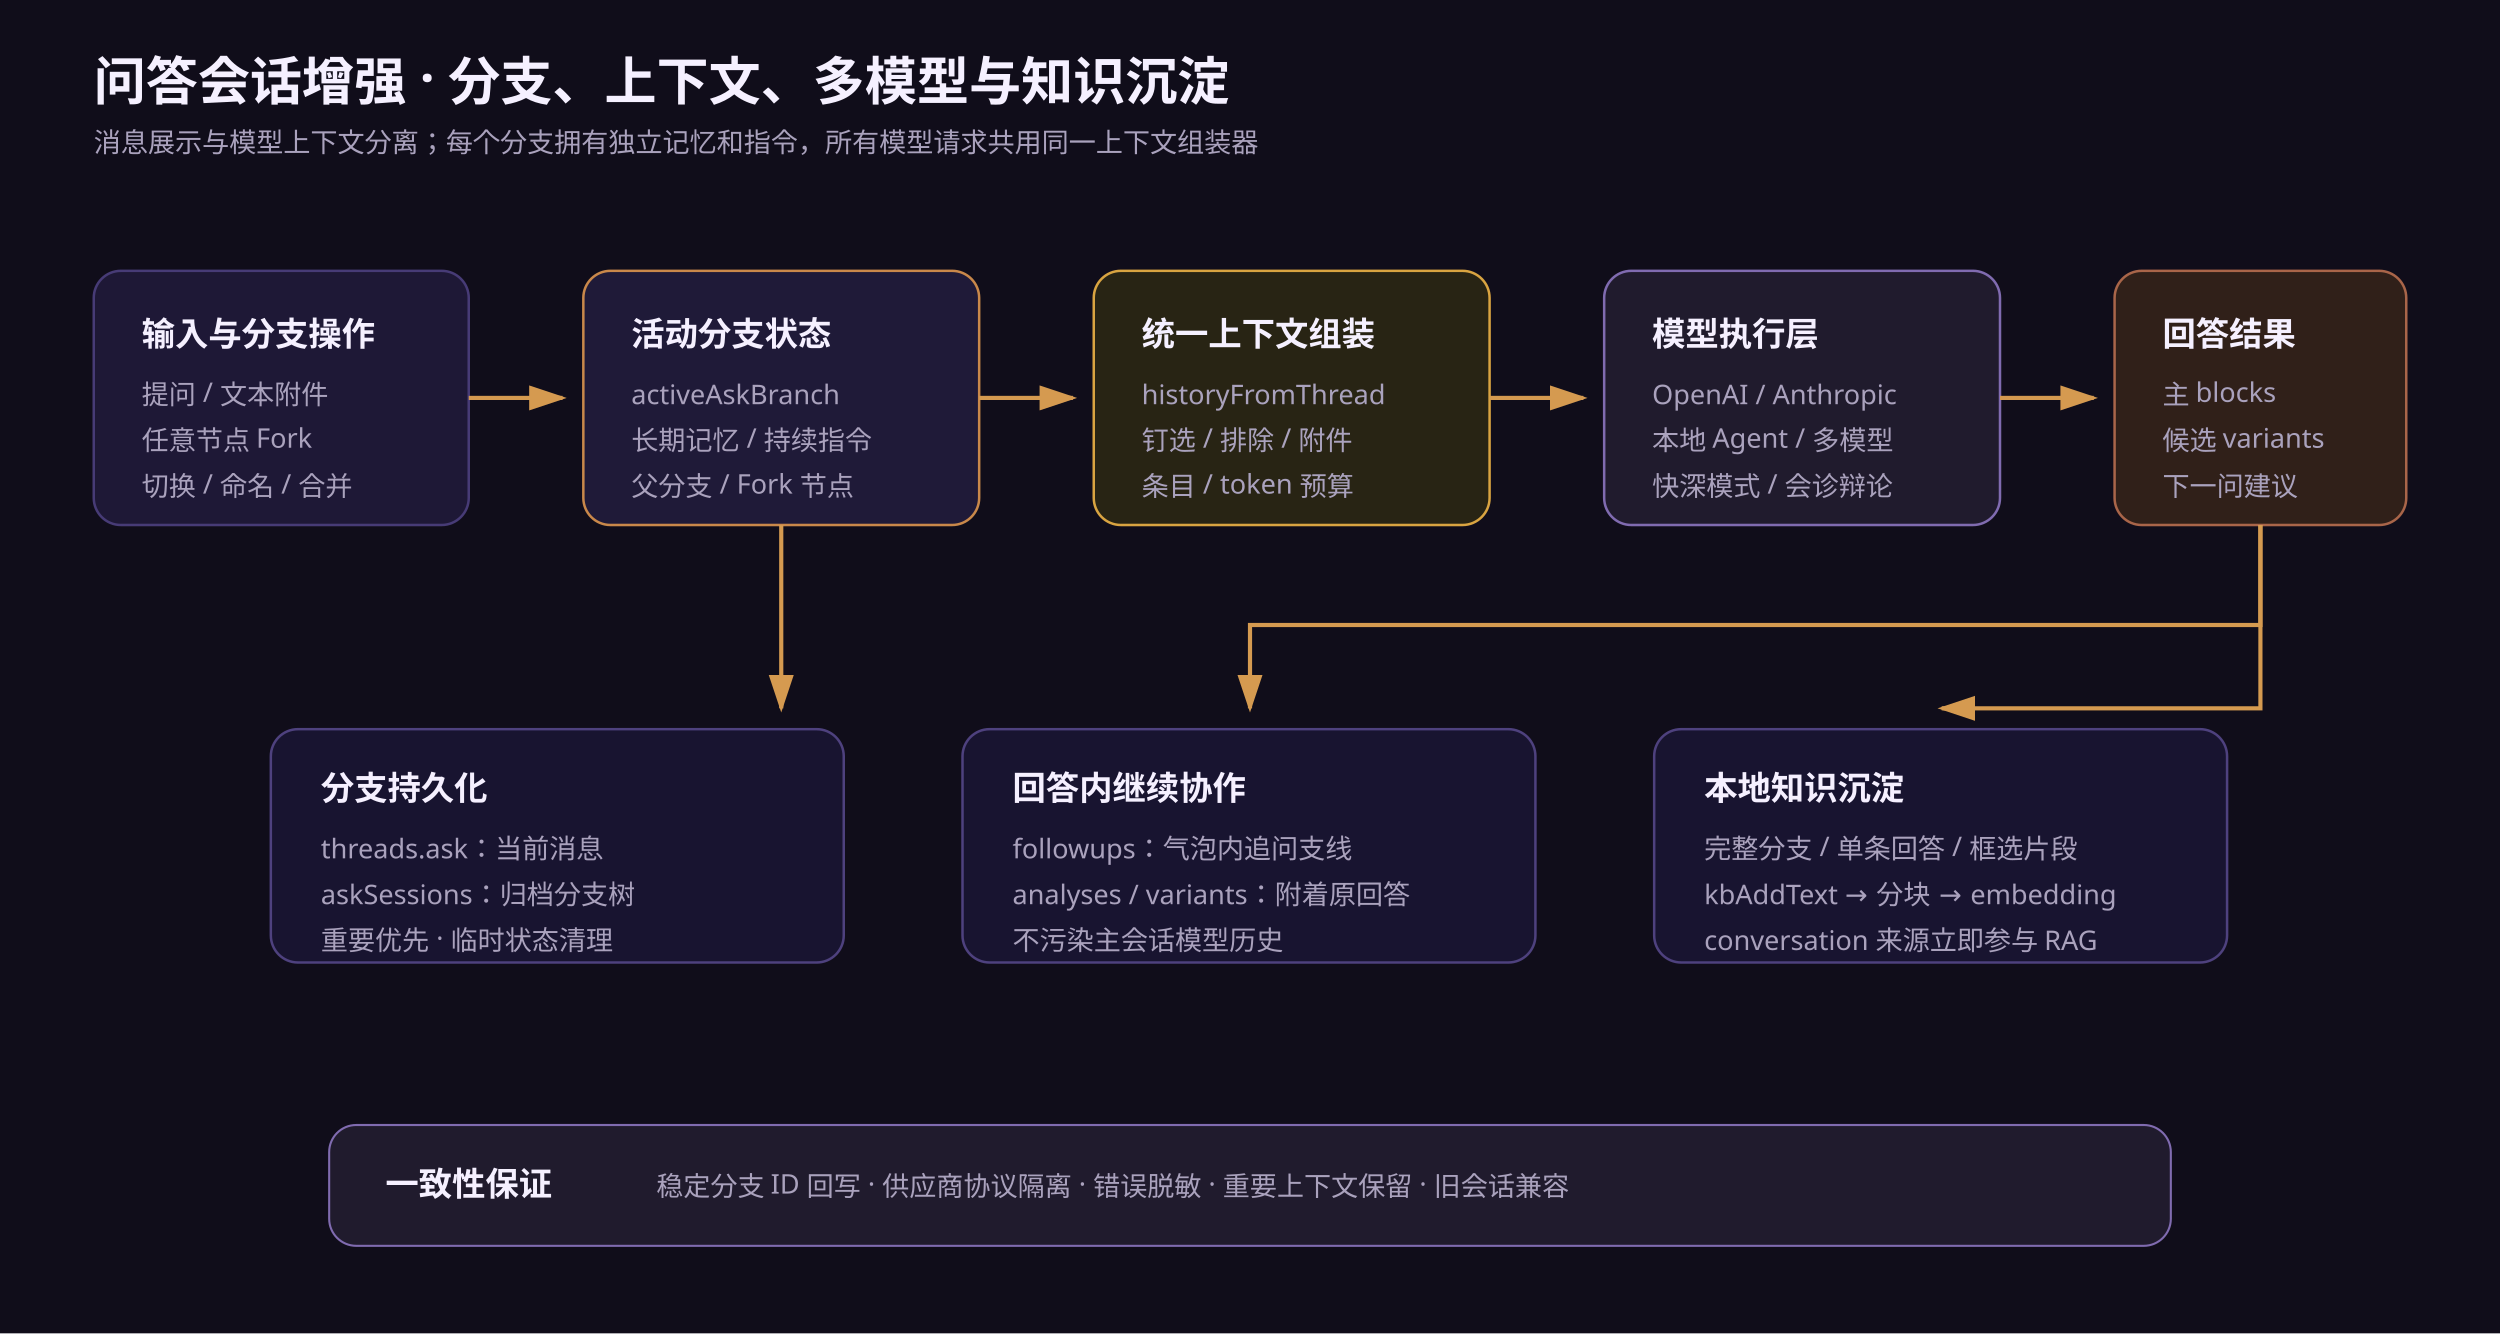
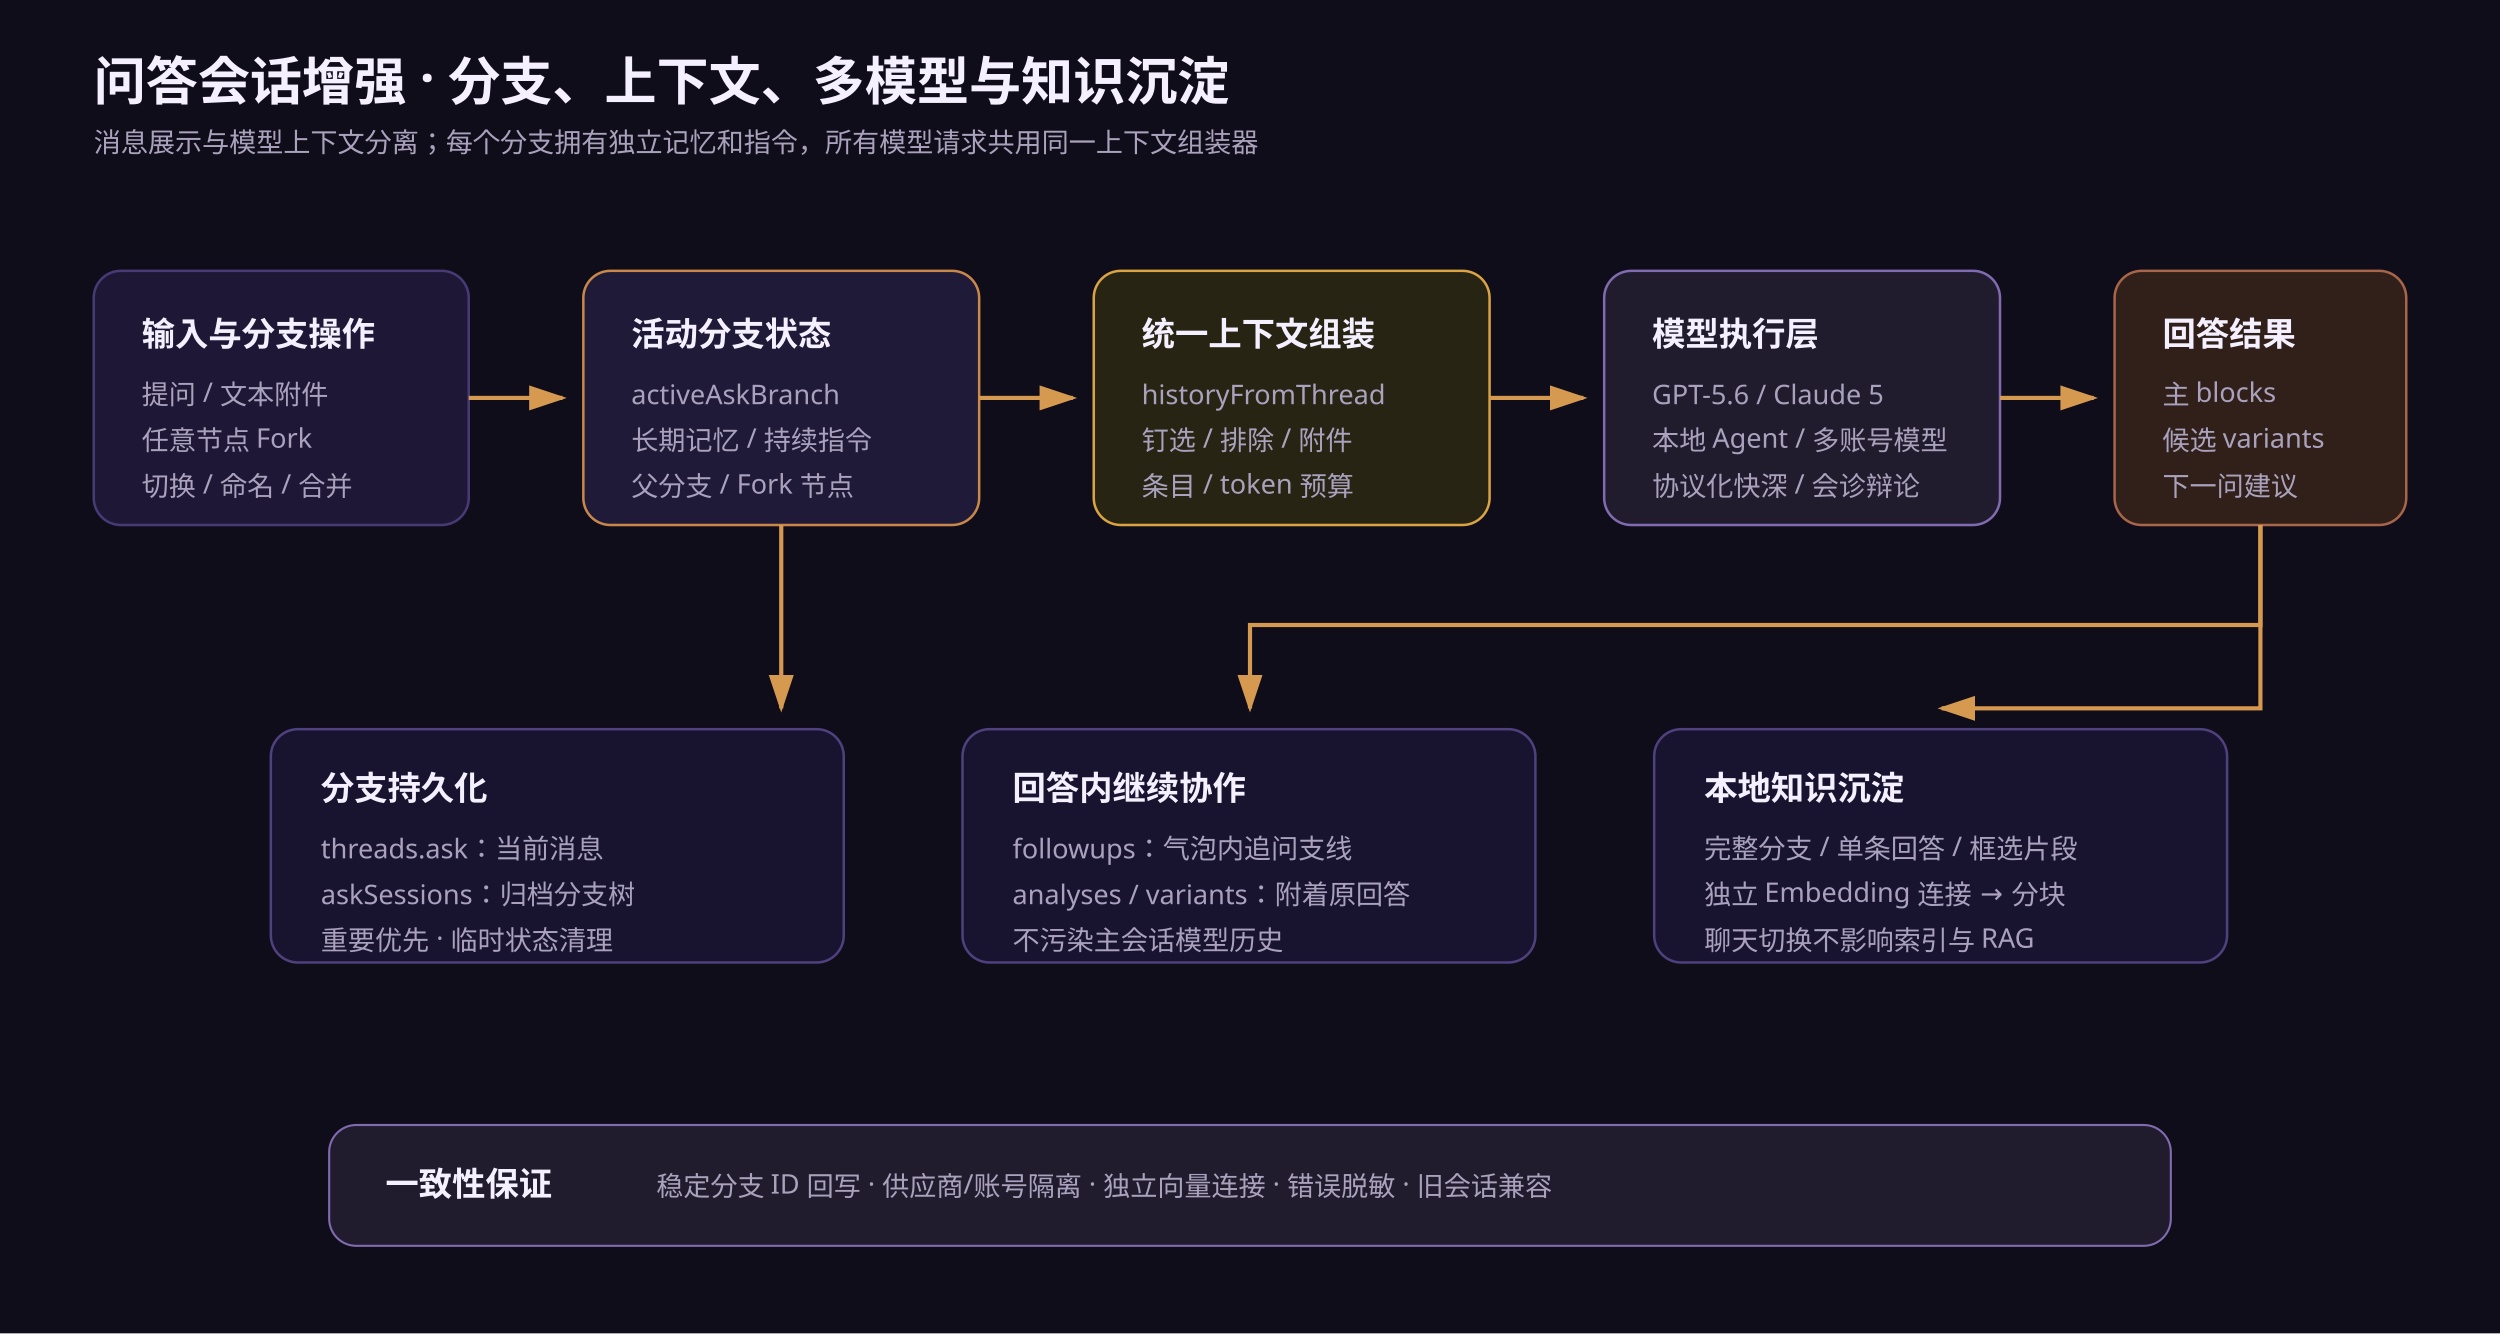
<svg xmlns="http://www.w3.org/2000/svg" width="1200" height="640" viewBox="0 0 1200 640" role="img" aria-labelledby="title desc">
  <defs>
    <marker id="arrow" markerWidth="10" markerHeight="10" refX="8" refY="3" orient="auto" markerUnits="strokeWidth">
      <path d="M0,0 L0,6 L9,3 z" fill="#d59a50" />
    </marker>
    <style>
      .t{font-family:'Segoe UI','Microsoft YaHei UI',sans-serif;fill:#f5f0ff}.h{font-size:25px;font-weight:700}.l{font-size:16px;font-weight:650}.s{font-size:13px}.m{fill:#aaa2bd}.b{rx:13;stroke-width:1.2}.p{fill:none;stroke:#d59a50;stroke-width:2;marker-end:url(#arrow)}
    </style>
  </defs>
  <rect width="1200" height="640" fill="#100d1a" />
  <text class="t h" x="45" y="48">问答会话增强 · 分支、上下文、多模型与知识沉淀</text>
  <text class="t m s" x="45" y="73">消息展示与模型上下文分离；每个分支拥有独立记忆和指令，所有模型请求共用同一上下文组装器</text>
  <rect class="b" x="45" y="130" width="180" height="122" fill="#1e1836" stroke="#473b76" />
  <text class="t l" x="68" y="166">输入与分支操作</text>
  <text class="t m s" x="68" y="194">提问 / 文本附件</text>
  <text class="t m s" x="68" y="216">任意节点 Fork</text>
  <text class="t m s" x="68" y="238">切换 / 命名 / 合并</text>
  <rect class="b" x="280" y="130" width="190" height="122" fill="#1f1a38" stroke="#c9884a" />
  <text class="t l" x="303" y="166">活动分支状态</text>
  <text class="t m s" x="303" y="194">activeAskBranch</text>
  <text class="t m s" x="303" y="216">长期记忆 / 持续指令</text>
  <text class="t m s" x="303" y="238">父分支 / Fork 节点</text>
  <rect class="b" x="525" y="130" width="190" height="122" fill="#282414" stroke="#d9a441" />
  <text class="t l" x="548" y="166">统一上下文组装</text>
  <text class="t m s" x="548" y="194">historyFromThread</text>
  <text class="t m s" x="548" y="216">钉选 / 排除 / 附件</text>
  <text class="t m s" x="548" y="238">条目 / token 预算</text>
  <rect class="b" x="770" y="130" width="190" height="122" fill="#201b2d" stroke="#806bb0" />
  <text class="t l" x="793" y="166">模型执行层</text>
-   <text class="t m s" x="793" y="194">OpenAI / Anthropic</text>
-   <text class="t m s" x="793" y="216">本地 Agent / 多模型</text>
-   <text class="t m s" x="793" y="238">快深模式 / 会诊辩论</text>
+   <text class="t m s" x="793" y="194">GPT-5.6 / Claude 5</text>
+   <text class="t m s" x="793" y="216">本地 Agent / 多账号模型</text>
+   <text class="t m s" x="793" y="238">协议化快深 / 会诊辩论</text>
  <rect class="b" x="1015" y="130" width="140" height="122" fill="#302019" stroke="#a96549" />
  <text class="t l" x="1038" y="166">回答结果</text>
  <text class="t m s" x="1038" y="194">主 blocks</text>
  <text class="t m s" x="1038" y="216">候选 variants</text>
  <text class="t m s" x="1038" y="238">下一问建议</text>
  <path class="p" d="M225 191H270" />
  <path class="p" d="M470 191H515" />
  <path class="p" d="M715 191H760" />
  <path class="p" d="M960 191H1005" />
  <rect class="b" x="130" y="350" width="275" height="112" fill="#181430" stroke="#4e417e" />
  <text class="t l" x="154" y="384">分支持久化</text>
  <text class="t m s" x="154" y="412">threads.ask：当前消息</text>
  <text class="t m s" x="154" y="434">askSessions：归档分支树</text>
  <text class="t m s" x="154" y="456">重要优先 · 临时状态清理</text>
  <rect class="b" x="462" y="350" width="275" height="112" fill="#181430" stroke="#4e417e" />
  <text class="t l" x="486" y="384">回答内继续协作</text>
  <text class="t m s" x="486" y="412">followups：气泡内追问支线</text>
  <text class="t m s" x="486" y="434">analyses / variants：附着原回答</text>
  <text class="t m s" x="486" y="456">不污染主会话模型历史</text>
  <rect class="b" x="794" y="350" width="275" height="112" fill="#181430" stroke="#4e417e" />
  <text class="t l" x="818" y="384">本地知识沉淀</text>
  <text class="t m s" x="818" y="412">完整分支 / 单条回答 / 框选片段</text>
-   <text class="t m s" x="818" y="434">kbAddText → 分块 → embedding</text>
-   <text class="t m s" x="818" y="456">conversation 来源立即参与 RAG</text>
+   <text class="t m s" x="818" y="434">独立 Embedding 连接 → 分块</text>
+   <text class="t m s" x="818" y="456">聊天切换不影响索引与 RAG</text>
  <path class="p" d="M375 252V340" />
  <path class="p" d="M1085 252V300H600V340" />
  <path class="p" d="M1085 252V340H932" />
  <rect x="158" y="540" width="884" height="58" rx="13" fill="#201b2d" stroke="#806bb0" />
  <text class="t l" x="185" y="574">一致性保证</text>
-   <text class="t m s" x="315" y="574">稳定分支 ID 回写 · 供应商协议隔离 · 错误脱敏 · 重要上下文保留 · 旧会话兼容</text>
+   <text class="t m s" x="315" y="574">稳定分支 ID 回写 · 供应商/账号隔离 · 独立向量连接 · 错误脱敏 · 旧会话兼容</text>
</svg>
